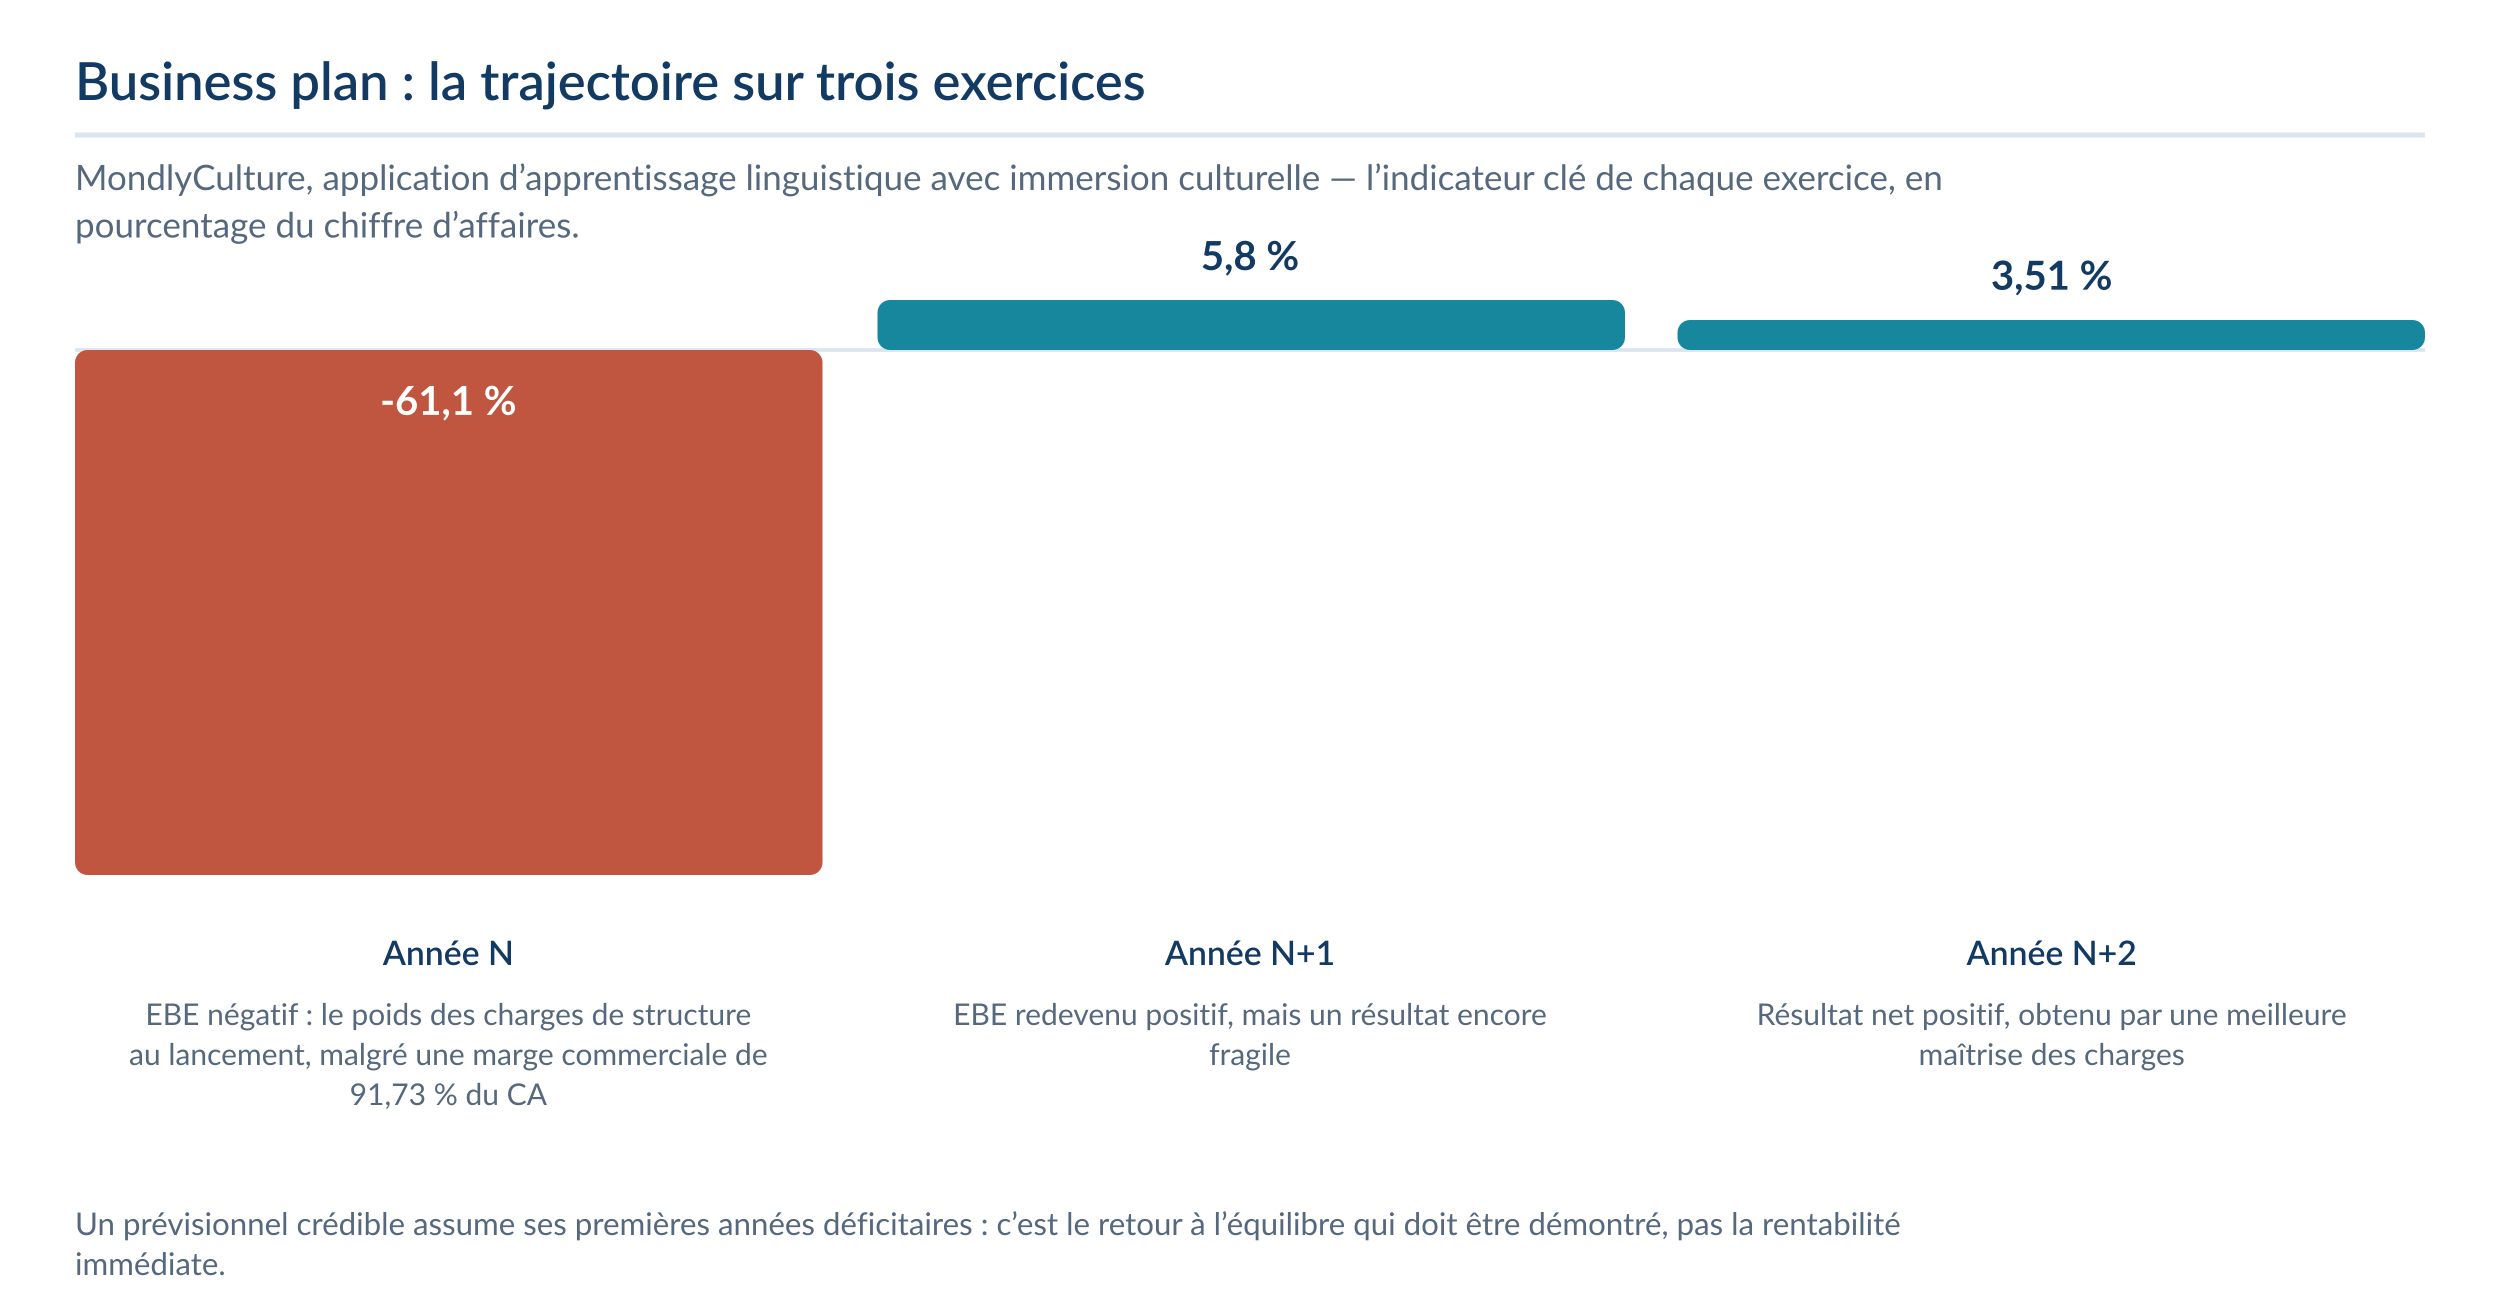
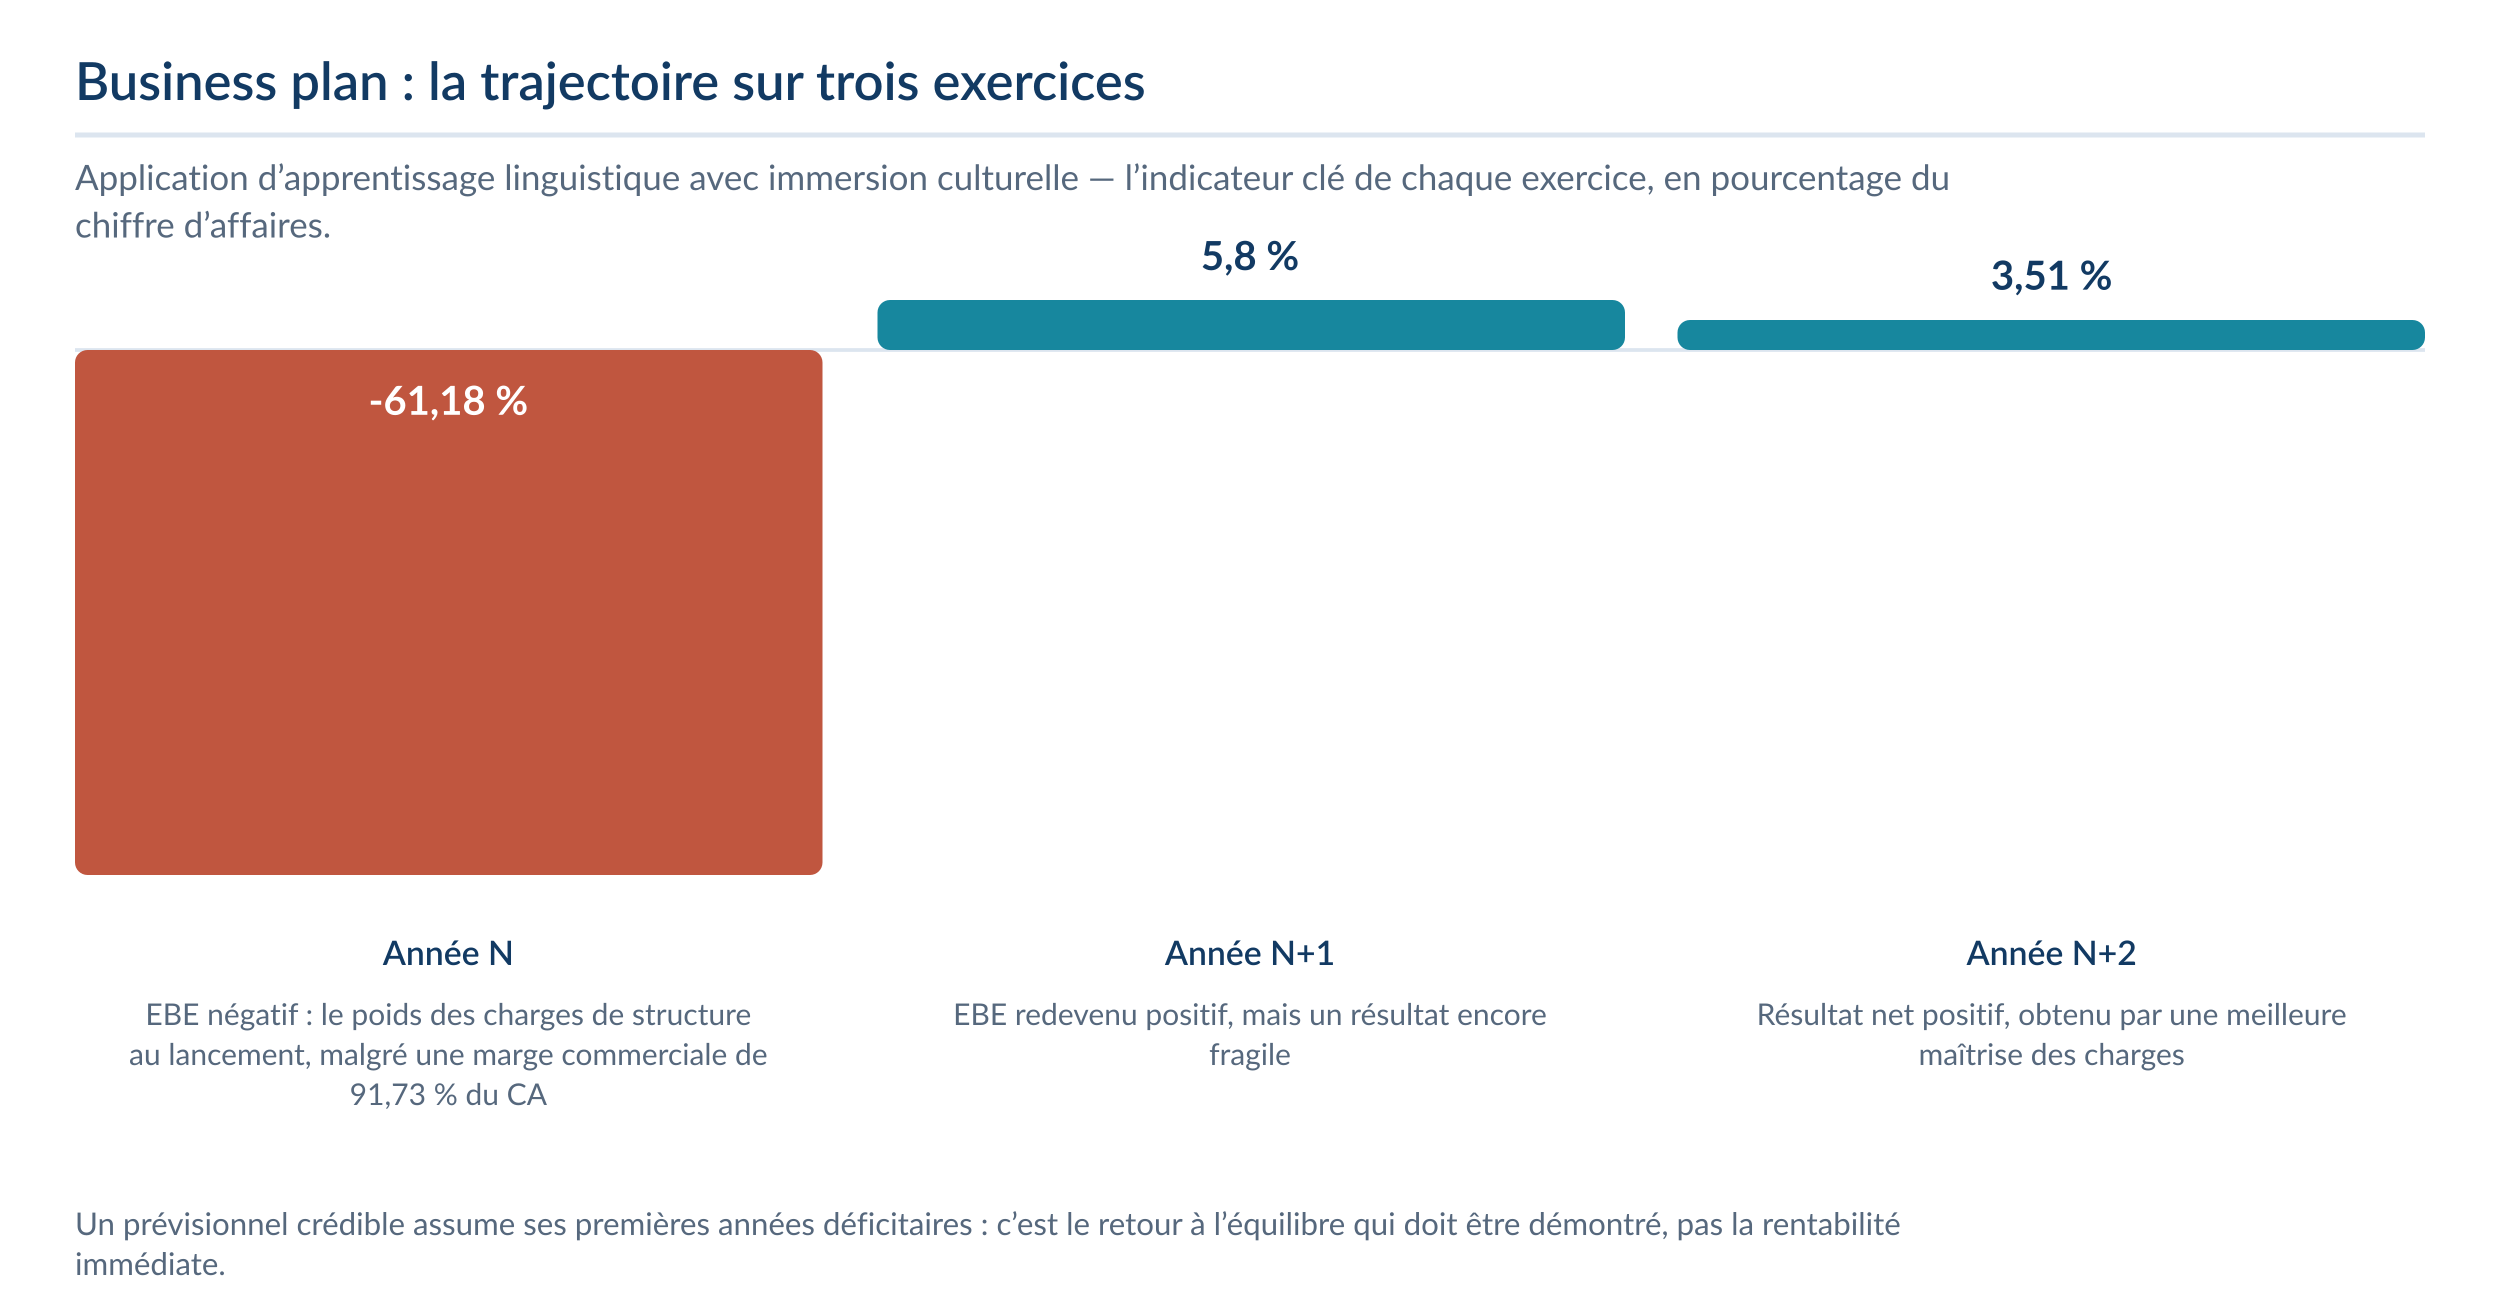
<svg xmlns="http://www.w3.org/2000/svg" viewBox="0 0 1000 516" width="1000" height="516" role="img">
  <rect width="1000" height="516" fill="white" />
  <text x="30" y="40" font-family="Poppins, Lato, sans-serif" font-size="21" font-weight="600" fill="#123A63" text-anchor="start">Business plan : la trajectoire sur trois exercices</text>
  <line x1="30" y1="54" x2="970" y2="54" stroke="#DCE5EF" stroke-width="2" />
-   <text x="30" y="76" font-family="Lato, sans-serif" font-size="14" font-weight="400" fill="#56687D" text-anchor="start">MondlyCulture, application d’apprentissage linguistique avec immersion culturelle — l’indicateur clé de chaque exercice, en</text>
-   <text x="30" y="95" font-family="Lato, sans-serif" font-size="14" font-weight="400" fill="#56687D" text-anchor="start">pourcentage du chiffre d’affaires.</text>
+   <text x="30" y="76" font-family="Lato, sans-serif" font-size="14" font-weight="400" fill="#56687D" text-anchor="start">Application d’apprentissage linguistique avec immersion culturelle — l’indicateur clé de chaque exercice, en pourcentage du</text>
+   <text x="30" y="95" font-family="Lato, sans-serif" font-size="14" font-weight="400" fill="#56687D" text-anchor="start">chiffre d’affaires.</text>
  <line x1="30" y1="140" x2="970" y2="140" stroke="#DCE5EF" stroke-width="1.5" />
  <rect x="30" y="140" width="299" height="210" rx="5" fill="#C0563F" />
-   <text x="179.333" y="165.94" font-family="Poppins, Lato, sans-serif" font-size="16" font-weight="700" fill="white" text-anchor="middle">-61,1 %</text>
+   <text x="179.333" y="165.916" font-family="Poppins, Lato, sans-serif" font-size="16" font-weight="700" fill="white" text-anchor="middle">-61,18 %</text>
  <text x="179.333" y="386" font-family="Lato, sans-serif" font-size="13.5" font-weight="600" fill="#123A63" text-anchor="middle">Année N</text>
  <text x="179.333" y="410" font-family="Lato, sans-serif" font-size="12" font-weight="400" fill="#56687D" text-anchor="middle">EBE négatif : le poids des charges de structure</text>
  <text x="179.333" y="426" font-family="Lato, sans-serif" font-size="12" font-weight="400" fill="#56687D" text-anchor="middle">au lancement, malgré une marge commerciale de</text>
  <text x="179.333" y="442" font-family="Lato, sans-serif" font-size="12" font-weight="400" fill="#56687D" text-anchor="middle">91,73 % du CA</text>
  <rect x="351" y="120" width="299" height="20" rx="5" fill="#17879E" />
  <text x="500.0" y="108" font-family="Poppins, Lato, sans-serif" font-size="16" font-weight="700" fill="#123A63" text-anchor="middle">5,8 %</text>
  <text x="500.0" y="386" font-family="Lato, sans-serif" font-size="13.5" font-weight="600" fill="#123A63" text-anchor="middle">Année N+1</text>
  <text x="500.0" y="410" font-family="Lato, sans-serif" font-size="12" font-weight="400" fill="#56687D" text-anchor="middle">EBE redevenu positif, mais un résultat encore</text>
  <text x="500.0" y="426" font-family="Lato, sans-serif" font-size="12" font-weight="400" fill="#56687D" text-anchor="middle">fragile</text>
  <rect x="671" y="128" width="299" height="12" rx="5" fill="#17879E" />
-   <text x="820.667" y="115.873" font-family="Poppins, Lato, sans-serif" font-size="16" font-weight="700" fill="#123A63" text-anchor="middle">3,51 %</text>
+   <text x="820.667" y="115.864" font-family="Poppins, Lato, sans-serif" font-size="16" font-weight="700" fill="#123A63" text-anchor="middle">3,51 %</text>
  <text x="820.667" y="386" font-family="Lato, sans-serif" font-size="13.5" font-weight="600" fill="#123A63" text-anchor="middle">Année N+2</text>
  <text x="820.667" y="410" font-family="Lato, sans-serif" font-size="12" font-weight="400" fill="#56687D" text-anchor="middle">Résultat net positif, obtenu par une meilleure</text>
  <text x="820.667" y="426" font-family="Lato, sans-serif" font-size="12" font-weight="400" fill="#56687D" text-anchor="middle">maîtrise des charges</text>
  <text x="30" y="494" font-family="Lato, sans-serif" font-size="12.5" font-weight="400" fill="#56687D" text-anchor="start">Un prévisionnel crédible assume ses premières années déficitaires : c’est le retour à l’équilibre qui doit être démontré, pas la rentabilité</text>
  <text x="30" y="510" font-family="Lato, sans-serif" font-size="12.5" font-weight="400" fill="#56687D" text-anchor="start">immédiate.</text>
</svg>
